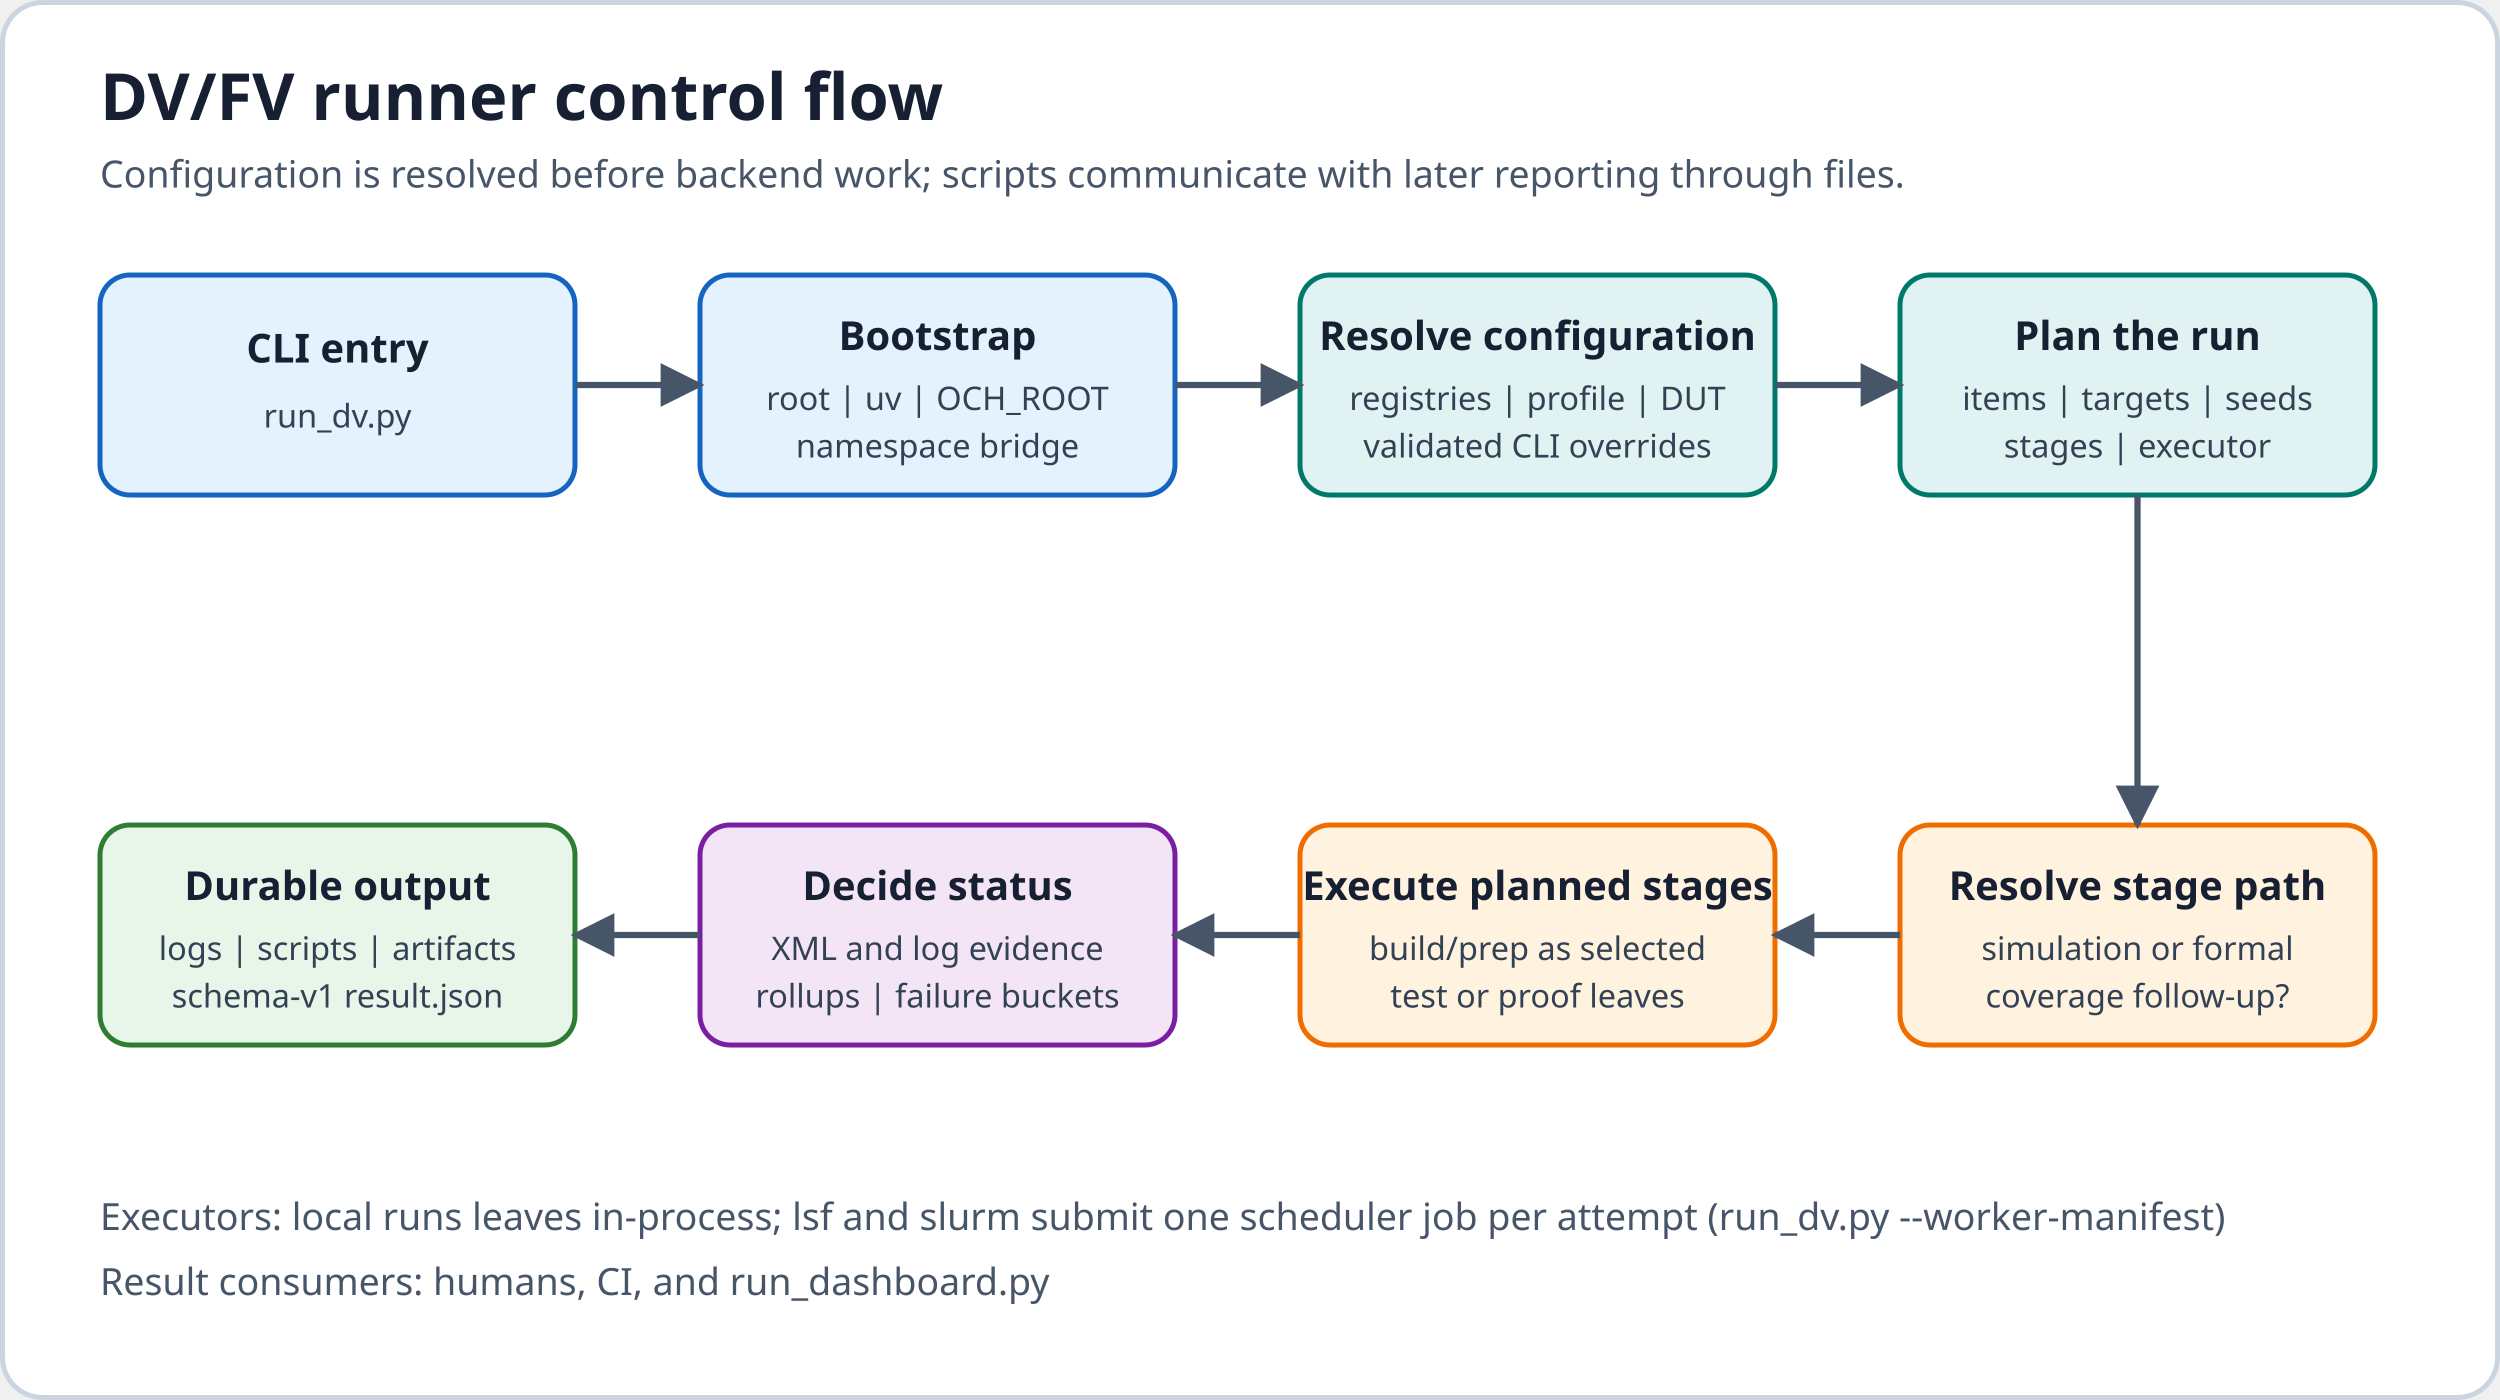
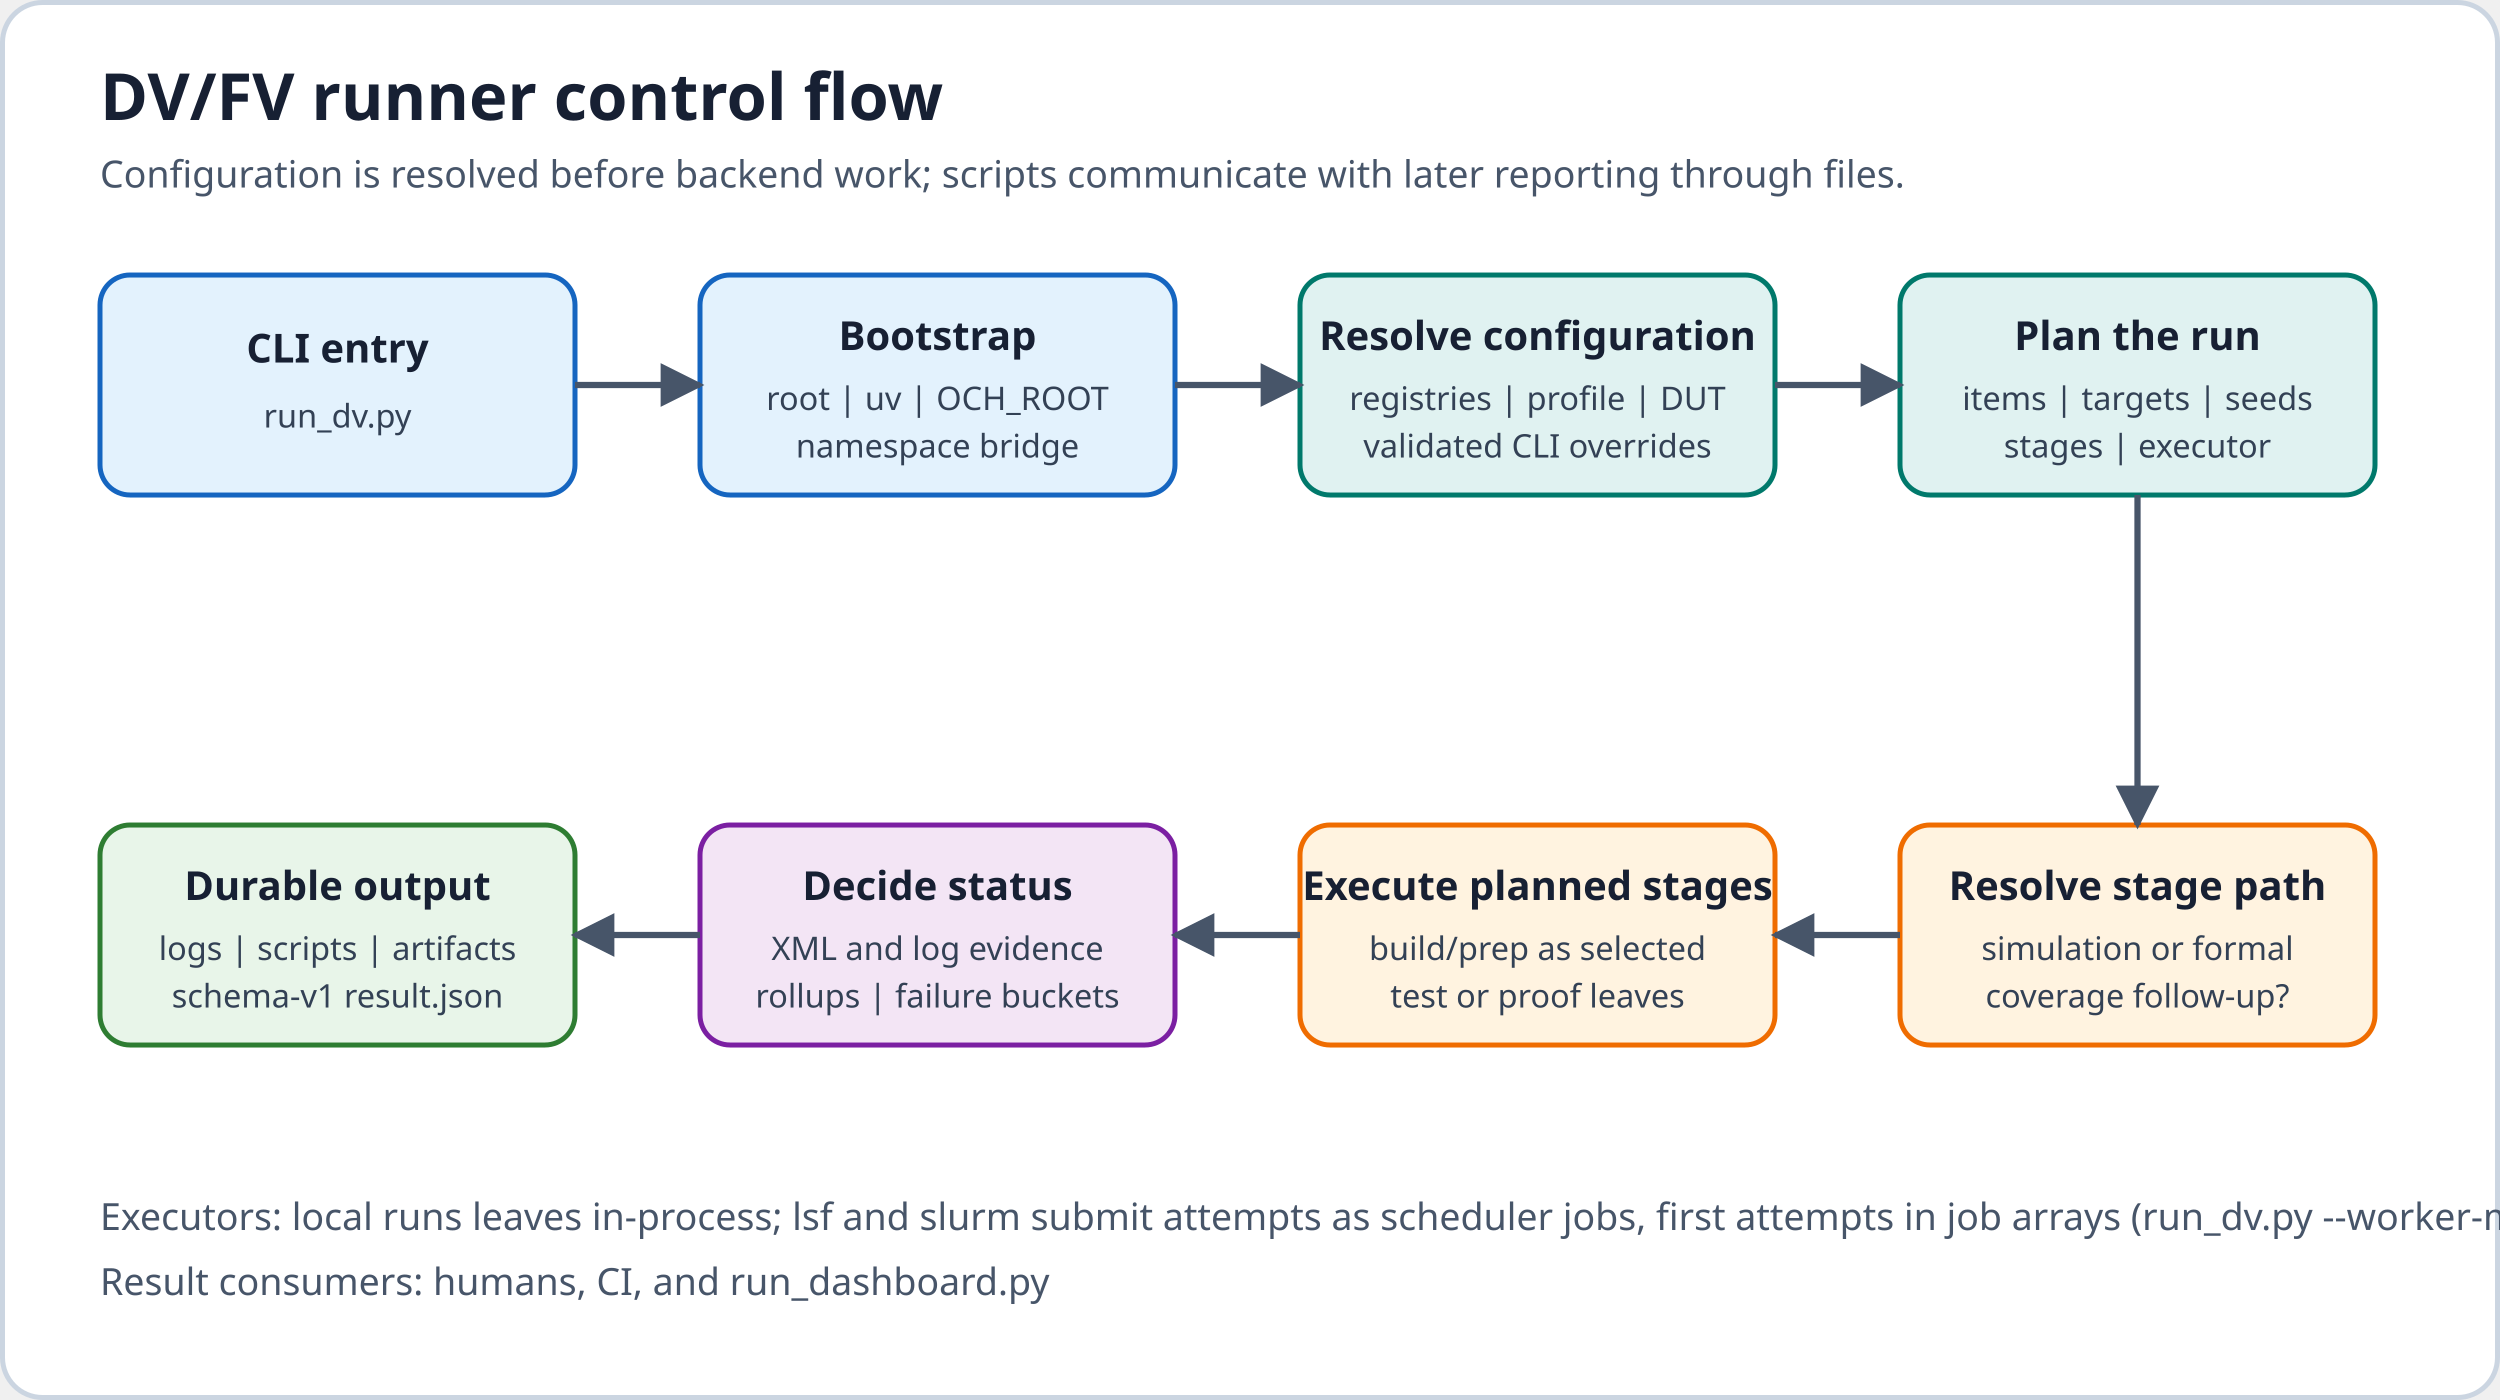
<svg xmlns="http://www.w3.org/2000/svg" version="1.1" width="1000" height="560" viewBox="0 0 1000 560" role="img" aria-labelledby="title desc" content="&lt;mxfile host=&quot;app.diagrams.net&quot; version=&quot;24.7.17&quot;&gt;&lt;diagram name=&quot;Runner architecture&quot; id=&quot;dv-runner-architecture&quot;&gt;&lt;mxGraphModel dx=&quot;1000&quot; dy=&quot;560&quot; grid=&quot;1&quot; gridSize=&quot;10&quot; guides=&quot;1&quot; tooltips=&quot;1&quot; connect=&quot;1&quot; arrows=&quot;1&quot; fold=&quot;1&quot; page=&quot;1&quot; pageScale=&quot;1&quot; pageWidth=&quot;1000&quot; pageHeight=&quot;560&quot; math=&quot;0&quot; shadow=&quot;0&quot;&gt;&lt;root&gt;&lt;mxCell id=&quot;0&quot;/&gt;&lt;mxCell id=&quot;1&quot; parent=&quot;0&quot;/&gt;&lt;mxCell id=&quot;2&quot; value=&quot;CLI entry: run_dv.py&quot; style=&quot;rounded=1;whiteSpace=wrap;html=1;fillColor=#e3f2fd;strokeColor=#1565c0;fontColor=#0d2a4a;&quot; vertex=&quot;1&quot; parent=&quot;1&quot;&gt;&lt;mxGeometry x=&quot;40&quot; y=&quot;100&quot; width=&quot;190&quot; height=&quot;80&quot; as=&quot;geometry&quot;/&gt;&lt;/mxCell&gt;&lt;mxCell id=&quot;3&quot; value=&quot;Bootstrap: root, uv, namespace&quot; style=&quot;rounded=1;whiteSpace=wrap;html=1;fillColor=#e3f2fd;strokeColor=#1565c0;fontColor=#0d2a4a;&quot; vertex=&quot;1&quot; parent=&quot;1&quot;&gt;&lt;mxGeometry x=&quot;280&quot; y=&quot;100&quot; width=&quot;190&quot; height=&quot;80&quot; as=&quot;geometry&quot;/&gt;&lt;/mxCell&gt;&lt;mxCell id=&quot;4&quot; value=&quot;Resolve and validate layered config&quot; style=&quot;rounded=1;whiteSpace=wrap;html=1;fillColor=#e0f2f1;strokeColor=#00796b;fontColor=#103b36;&quot; vertex=&quot;1&quot; parent=&quot;1&quot;&gt;&lt;mxGeometry x=&quot;520&quot; y=&quot;100&quot; width=&quot;190&quot; height=&quot;80&quot; as=&quot;geometry&quot;/&gt;&lt;/mxCell&gt;&lt;mxCell id=&quot;5&quot; value=&quot;Expand items, targets, seeds, stages&quot; style=&quot;rounded=1;whiteSpace=wrap;html=1;fillColor=#e0f2f1;strokeColor=#00796b;fontColor=#103b36;&quot; vertex=&quot;1&quot; parent=&quot;1&quot;&gt;&lt;mxGeometry x=&quot;760&quot; y=&quot;100&quot; width=&quot;190&quot; height=&quot;80&quot; as=&quot;geometry&quot;/&gt;&lt;/mxCell&gt;&lt;mxCell id=&quot;6&quot; value=&quot;Resolve simulation or formal stage path&quot; style=&quot;rounded=1;whiteSpace=wrap;html=1;fillColor=#fff3e0;strokeColor=#ef6c00;fontColor=#4a2b0a;&quot; vertex=&quot;1&quot; parent=&quot;1&quot;&gt;&lt;mxGeometry x=&quot;760&quot; y=&quot;310&quot; width=&quot;190&quot; height=&quot;80&quot; as=&quot;geometry&quot;/&gt;&lt;/mxCell&gt;&lt;mxCell id=&quot;7&quot; value=&quot;Execute planned build, test, or proof stages&quot; style=&quot;rounded=1;whiteSpace=wrap;html=1;fillColor=#fff3e0;strokeColor=#ef6c00;fontColor=#4a2b0a;&quot; vertex=&quot;1&quot; parent=&quot;1&quot;&gt;&lt;mxGeometry x=&quot;520&quot; y=&quot;310&quot; width=&quot;190&quot; height=&quot;80&quot; as=&quot;geometry&quot;/&gt;&lt;/mxCell&gt;&lt;mxCell id=&quot;8&quot; value=&quot;Parse evidence and aggregate status&quot; style=&quot;rounded=1;whiteSpace=wrap;html=1;fillColor=#f3e5f5;strokeColor=#7b1fa2;fontColor=#3e174a;&quot; vertex=&quot;1&quot; parent=&quot;1&quot;&gt;&lt;mxGeometry x=&quot;280&quot; y=&quot;310&quot; width=&quot;190&quot; height=&quot;80&quot; as=&quot;geometry&quot;/&gt;&lt;/mxCell&gt;&lt;mxCell id=&quot;9&quot; value=&quot;Write logs, artifacts, result.json&quot; style=&quot;rounded=1;whiteSpace=wrap;html=1;fillColor=#e8f5e9;strokeColor=#2e7d32;fontColor=#173b1a;&quot; vertex=&quot;1&quot; parent=&quot;1&quot;&gt;&lt;mxGeometry x=&quot;40&quot; y=&quot;310&quot; width=&quot;190&quot; height=&quot;80&quot; as=&quot;geometry&quot;/&gt;&lt;/mxCell&gt;&lt;mxCell id=&quot;10&quot; style=&quot;edgeStyle=orthogonalEdgeStyle;rounded=0;html=1;endArrow=block;endFill=1;strokeWidth=2;&quot; edge=&quot;1&quot; parent=&quot;1&quot; source=&quot;2&quot; target=&quot;3&quot;&gt;&lt;mxGeometry relative=&quot;1&quot; as=&quot;geometry&quot;/&gt;&lt;/mxCell&gt;&lt;mxCell id=&quot;11&quot; style=&quot;edgeStyle=orthogonalEdgeStyle;rounded=0;html=1;endArrow=block;endFill=1;strokeWidth=2;&quot; edge=&quot;1&quot; parent=&quot;1&quot; source=&quot;3&quot; target=&quot;4&quot;&gt;&lt;mxGeometry relative=&quot;1&quot; as=&quot;geometry&quot;/&gt;&lt;/mxCell&gt;&lt;mxCell id=&quot;12&quot; style=&quot;edgeStyle=orthogonalEdgeStyle;rounded=0;html=1;endArrow=block;endFill=1;strokeWidth=2;&quot; edge=&quot;1&quot; parent=&quot;1&quot; source=&quot;4&quot; target=&quot;5&quot;&gt;&lt;mxGeometry relative=&quot;1&quot; as=&quot;geometry&quot;/&gt;&lt;/mxCell&gt;&lt;mxCell id=&quot;13&quot; style=&quot;edgeStyle=orthogonalEdgeStyle;rounded=0;html=1;endArrow=block;endFill=1;strokeWidth=2;&quot; edge=&quot;1&quot; parent=&quot;1&quot; source=&quot;5&quot; target=&quot;6&quot;&gt;&lt;mxGeometry relative=&quot;1&quot; as=&quot;geometry&quot;/&gt;&lt;/mxCell&gt;&lt;mxCell id=&quot;14&quot; style=&quot;edgeStyle=orthogonalEdgeStyle;rounded=0;html=1;endArrow=block;endFill=1;strokeWidth=2;&quot; edge=&quot;1&quot; parent=&quot;1&quot; source=&quot;6&quot; target=&quot;7&quot;&gt;&lt;mxGeometry relative=&quot;1&quot; as=&quot;geometry&quot;/&gt;&lt;/mxCell&gt;&lt;mxCell id=&quot;15&quot; style=&quot;edgeStyle=orthogonalEdgeStyle;rounded=0;html=1;endArrow=block;endFill=1;strokeWidth=2;&quot; edge=&quot;1&quot; parent=&quot;1&quot; source=&quot;7&quot; target=&quot;8&quot;&gt;&lt;mxGeometry relative=&quot;1&quot; as=&quot;geometry&quot;/&gt;&lt;/mxCell&gt;&lt;mxCell id=&quot;16&quot; style=&quot;edgeStyle=orthogonalEdgeStyle;rounded=0;html=1;endArrow=block;endFill=1;strokeWidth=2;&quot; edge=&quot;1&quot; parent=&quot;1&quot; source=&quot;8&quot; target=&quot;9&quot;&gt;&lt;mxGeometry relative=&quot;1&quot; as=&quot;geometry&quot;/&gt;&lt;/mxCell&gt;&lt;/root&gt;&lt;/mxGraphModel&gt;&lt;/diagram&gt;&lt;/mxfile&gt;">
  <defs>
    <marker id="arrow" viewBox="0 0 10 10" refX="9" refY="5" markerWidth="7" markerHeight="7" orient="auto-start-reverse">
      <path d="M 0 0 L 10 5 L 0 10 z" fill="#475569" />
    </marker>
    <style>
      .title { font: 700 26px sans-serif; fill: #172033; }
      .subtitle { font: 15px sans-serif; fill: #475569; }
      .box-title { font: 700 16px sans-serif; fill: #172033; text-anchor: middle; }
      .box-detail { font: 13px sans-serif; fill: #334155; text-anchor: middle; }
      .arrow { fill: none; stroke: #475569; stroke-width: 2.5; marker-end: url(#arrow); }
    </style>
  </defs>
  <rect x="1" y="1" width="998" height="558" rx="16" fill="#ffffff" stroke="#cbd5e1" stroke-width="2" />
  <text class="title" x="40" y="48">DV/FV runner control flow</text>
  <text class="subtitle" x="40" y="75">Configuration is resolved before backend work; scripts communicate with later reporting through files.</text>
  <rect x="40" y="110" width="190" height="88" rx="12" fill="#e3f2fd" stroke="#1565c0" stroke-width="2" />
  <text class="box-title" x="135" y="145">CLI entry</text>
  <text class="box-detail" x="135" y="171">run_dv.py</text>
  <rect x="280" y="110" width="190" height="88" rx="12" fill="#e3f2fd" stroke="#1565c0" stroke-width="2" />
  <text class="box-title" x="375" y="140">Bootstrap</text>
  <text class="box-detail" x="375" y="164">root | uv | OCH_ROOT</text>
  <text class="box-detail" x="375" y="183">namespace bridge</text>
  <rect x="520" y="110" width="190" height="88" rx="12" fill="#e0f2f1" stroke="#00796b" stroke-width="2" />
  <text class="box-title" x="615" y="140">Resolve configuration</text>
  <text class="box-detail" x="615" y="164">registries | profile | DUT</text>
  <text class="box-detail" x="615" y="183">validated CLI overrides</text>
  <rect x="760" y="110" width="190" height="88" rx="12" fill="#e0f2f1" stroke="#00796b" stroke-width="2" />
  <text class="box-title" x="855" y="140">Plan the run</text>
  <text class="box-detail" x="855" y="164">items | targets | seeds</text>
  <text class="box-detail" x="855" y="183">stages | executor</text>
  <rect x="760" y="330" width="190" height="88" rx="12" fill="#fff3e0" stroke="#ef6c00" stroke-width="2" />
  <text class="box-title" x="855" y="360">Resolve stage path</text>
  <text class="box-detail" x="855" y="384">simulation or formal</text>
  <text class="box-detail" x="855" y="403">coverage follow-up?</text>
  <rect x="520" y="330" width="190" height="88" rx="12" fill="#fff3e0" stroke="#ef6c00" stroke-width="2" />
  <text class="box-title" x="615" y="360">Execute planned stages</text>
  <text class="box-detail" x="615" y="384">build/prep as selected</text>
  <text class="box-detail" x="615" y="403">test or proof leaves</text>
  <rect x="280" y="330" width="190" height="88" rx="12" fill="#f3e5f5" stroke="#7b1fa2" stroke-width="2" />
  <text class="box-title" x="375" y="360">Decide status</text>
  <text class="box-detail" x="375" y="384">XML and log evidence</text>
  <text class="box-detail" x="375" y="403">rollups | failure buckets</text>
  <rect x="40" y="330" width="190" height="88" rx="12" fill="#e8f5e9" stroke="#2e7d32" stroke-width="2" />
  <text class="box-title" x="135" y="360">Durable output</text>
  <text class="box-detail" x="135" y="384">logs | scripts | artifacts</text>
  <text class="box-detail" x="135" y="403">schema-v1 result.json</text>
  <path class="arrow" d="M 230 154 L 280 154" />
  <path class="arrow" d="M 470 154 L 520 154" />
  <path class="arrow" d="M 710 154 L 760 154" />
  <path class="arrow" d="M 855 198 L 855 330" />
  <path class="arrow" d="M 760 374 L 710 374" />
  <path class="arrow" d="M 520 374 L 470 374" />
  <path class="arrow" d="M 280 374 L 230 374" />
-   <text class="subtitle" x="40" y="492">Executors: local runs leaves in-process; lsf and slurm submit one scheduler job per attempt (run_dv.py --worker-manifest)</text>
+   <text class="subtitle" x="40" y="492">Executors: local runs leaves in-process; lsf and slurm submit attempts as scheduler jobs, first attempts in job arrays (run_dv.py --worker-manifest)</text>
  <text class="subtitle" x="40" y="518">Result consumers: humans, CI, and run_dashboard.py</text>
</svg>
